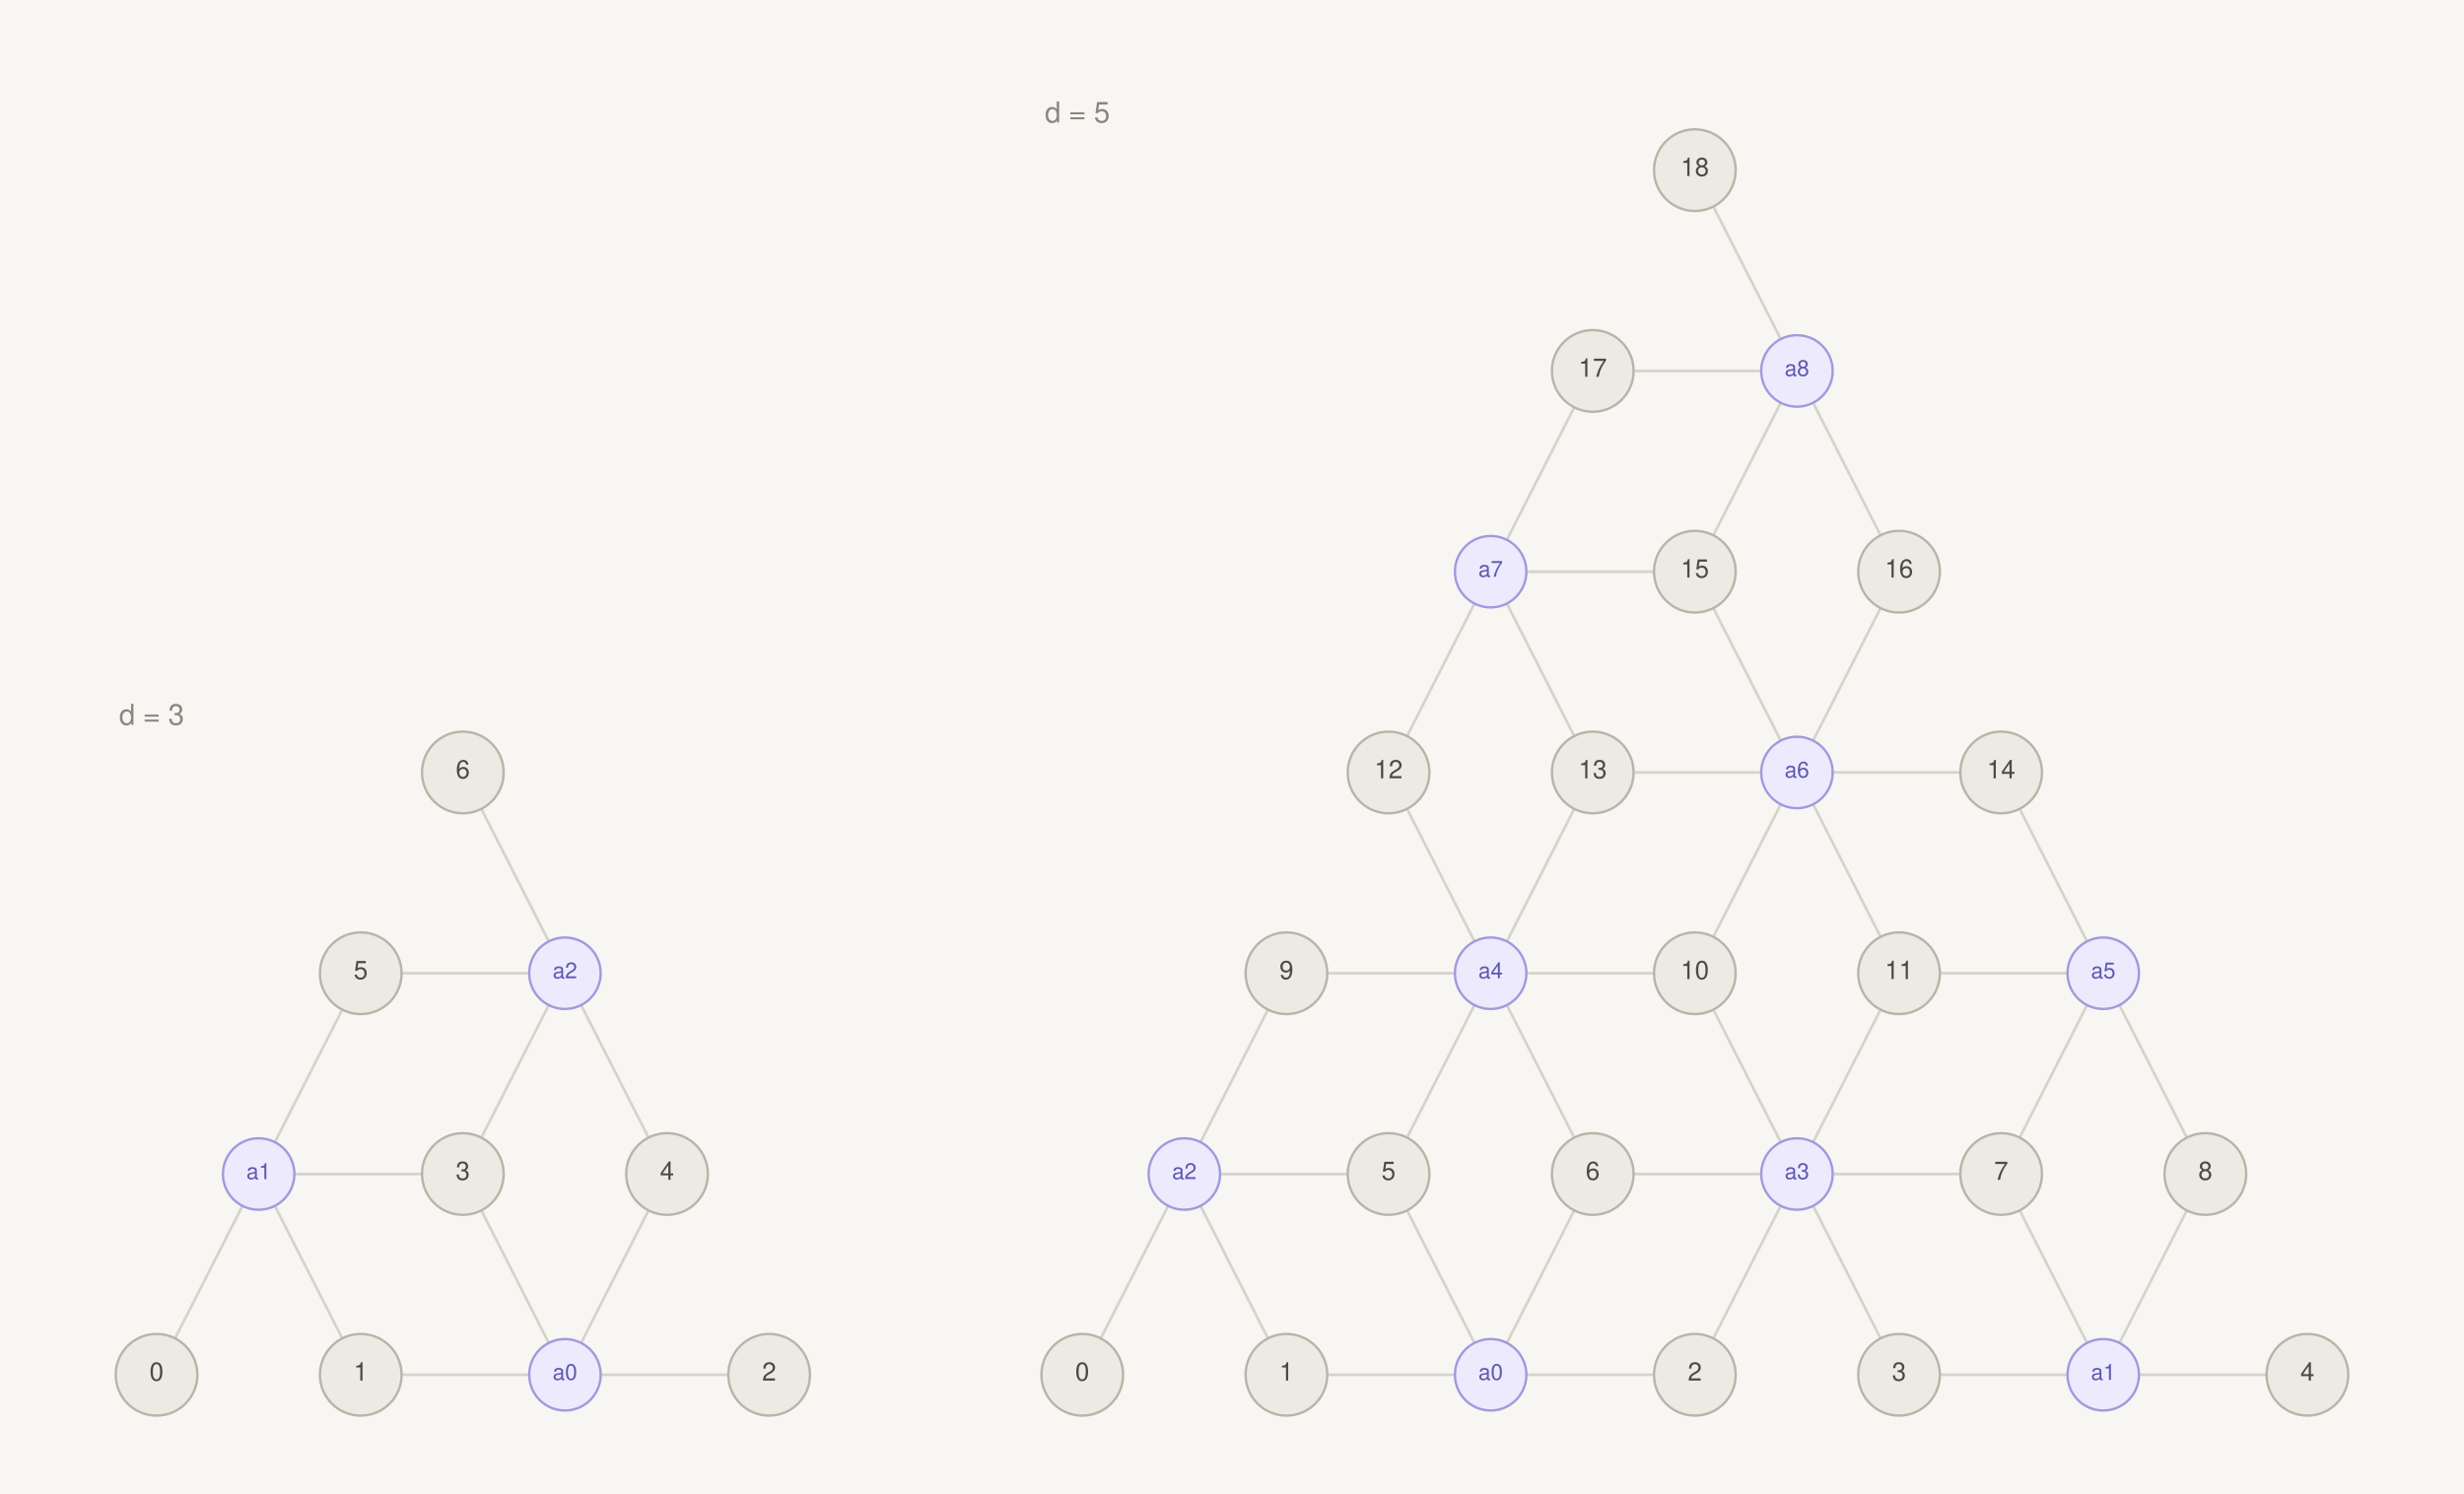
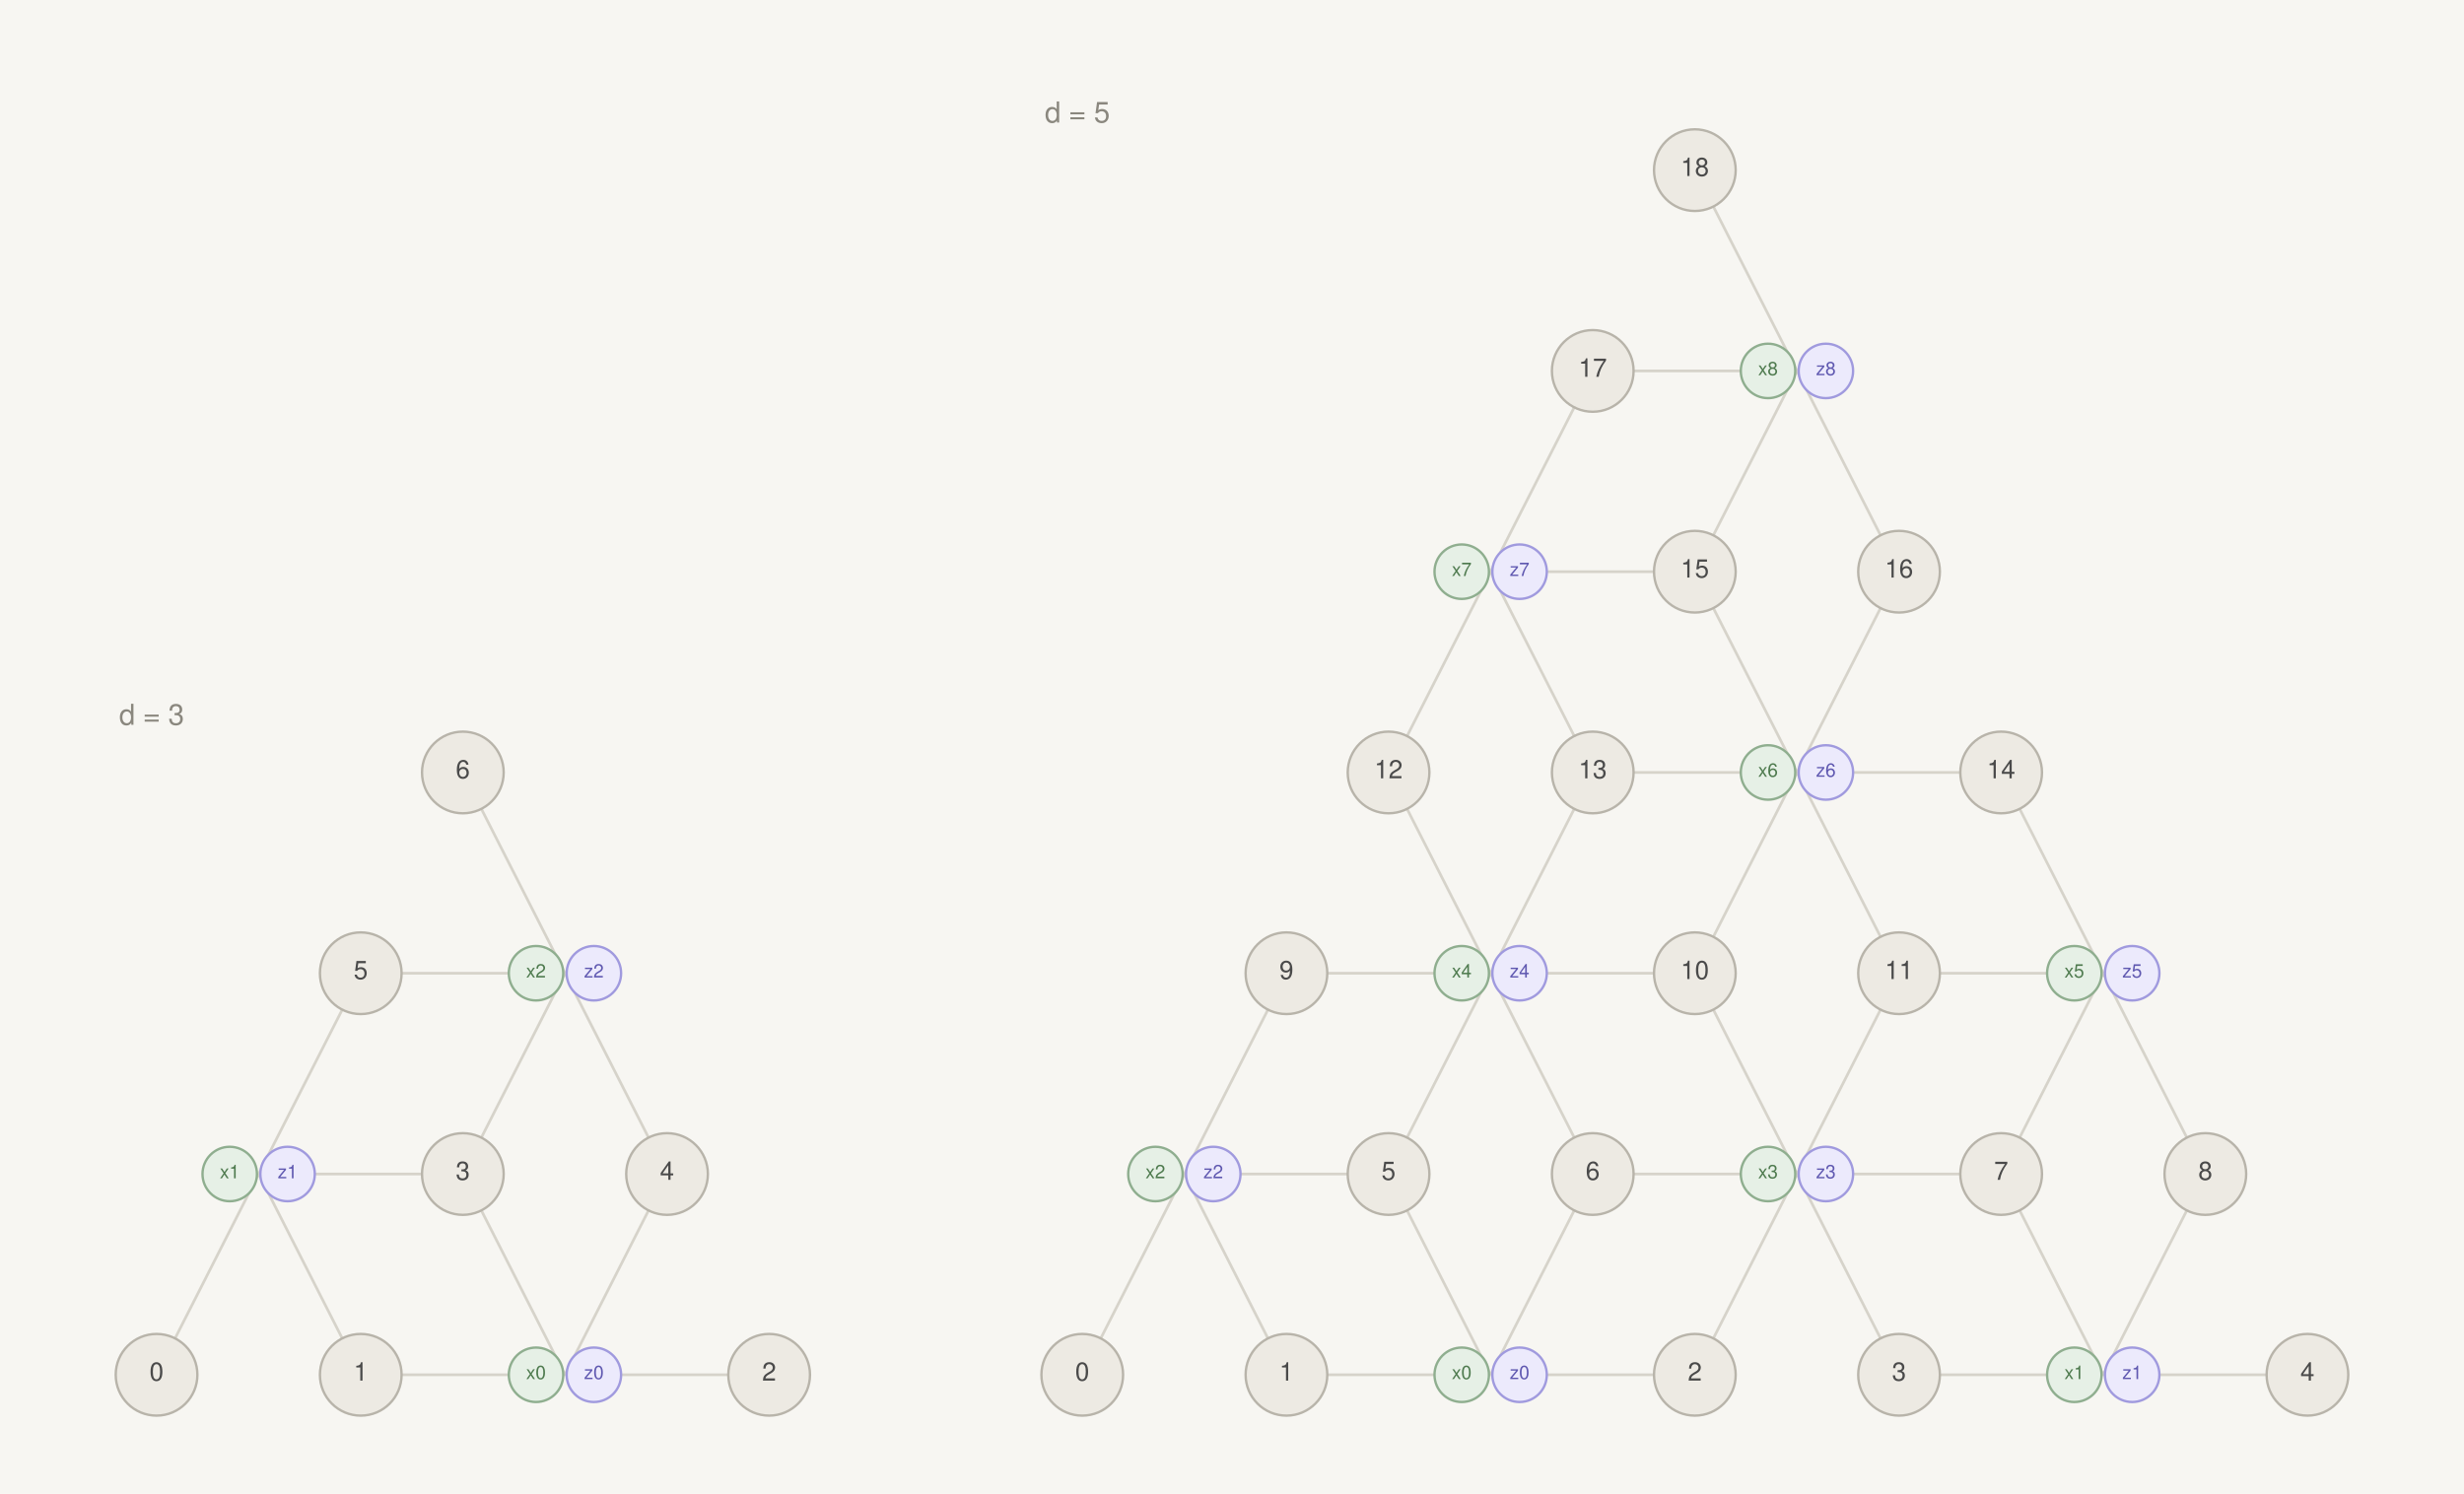
<svg xmlns="http://www.w3.org/2000/svg" width="1448" height="878" viewBox="0 0 1448 878" font-family="Helvetica, Arial, sans-serif">
  <rect width="1448" height="878" fill="#f7f6f2" />
  <text x="70.0" y="426.0" text-anchor="start" font-size="17" fill="#8a877e">d = 3</text>
  <g transform="translate(30,392)">
    <line x1="302.0" y1="416.0" x2="182.0" y2="416.0" stroke="#d6d3ca" stroke-width="1.6" />
    <line x1="302.0" y1="416.0" x2="422.0" y2="416.0" stroke="#d6d3ca" stroke-width="1.6" />
    <line x1="302.0" y1="416.0" x2="242.0" y2="298.0" stroke="#d6d3ca" stroke-width="1.6" />
    <line x1="302.0" y1="416.0" x2="362.0" y2="298.0" stroke="#d6d3ca" stroke-width="1.6" />
    <line x1="122.0" y1="298.0" x2="242.0" y2="298.0" stroke="#d6d3ca" stroke-width="1.6" />
    <line x1="122.0" y1="298.0" x2="62.0" y2="416.0" stroke="#d6d3ca" stroke-width="1.6" />
    <line x1="122.0" y1="298.0" x2="182.0" y2="416.0" stroke="#d6d3ca" stroke-width="1.6" />
    <line x1="122.0" y1="298.0" x2="182.0" y2="180.0" stroke="#d6d3ca" stroke-width="1.6" />
    <line x1="302.0" y1="180.0" x2="182.0" y2="180.0" stroke="#d6d3ca" stroke-width="1.6" />
    <line x1="302.0" y1="180.0" x2="242.0" y2="298.0" stroke="#d6d3ca" stroke-width="1.6" />
    <line x1="302.0" y1="180.0" x2="362.0" y2="298.0" stroke="#d6d3ca" stroke-width="1.6" />
    <line x1="302.0" y1="180.0" x2="242.0" y2="62.0" stroke="#d6d3ca" stroke-width="1.6" />
    <circle cx="62.0" cy="416.0" r="24" fill="#edeae3" stroke="#b8b4aa" stroke-width="1.4" />
    <text x="62.0" y="416.0" text-anchor="middle" dominant-baseline="central" font-size="15" fill="#4a4a4a">0</text>
    <circle cx="182.0" cy="416.0" r="24" fill="#edeae3" stroke="#b8b4aa" stroke-width="1.4" />
    <text x="182.0" y="416.0" text-anchor="middle" dominant-baseline="central" font-size="15" fill="#4a4a4a">1</text>
    <circle cx="422.0" cy="416.0" r="24" fill="#edeae3" stroke="#b8b4aa" stroke-width="1.4" />
    <text x="422.0" y="416.0" text-anchor="middle" dominant-baseline="central" font-size="15" fill="#4a4a4a">2</text>
    <circle cx="242.0" cy="298.0" r="24" fill="#edeae3" stroke="#b8b4aa" stroke-width="1.4" />
    <text x="242.0" y="298.0" text-anchor="middle" dominant-baseline="central" font-size="15" fill="#4a4a4a">3</text>
    <circle cx="362.0" cy="298.0" r="24" fill="#edeae3" stroke="#b8b4aa" stroke-width="1.4" />
    <text x="362.0" y="298.0" text-anchor="middle" dominant-baseline="central" font-size="15" fill="#4a4a4a">4</text>
    <circle cx="182.0" cy="180.0" r="24" fill="#edeae3" stroke="#b8b4aa" stroke-width="1.4" />
    <text x="182.0" y="180.0" text-anchor="middle" dominant-baseline="central" font-size="15" fill="#4a4a4a">5</text>
    <circle cx="242.0" cy="62.0" r="24" fill="#edeae3" stroke="#b8b4aa" stroke-width="1.4" />
    <text x="242.0" y="62.0" text-anchor="middle" dominant-baseline="central" font-size="15" fill="#4a4a4a">6</text>
-     <circle cx="302.0" cy="416.0" r="21" fill="#eceafc" stroke="#a09ade" stroke-width="1.4" />
-     <text x="302.0" y="416.0" text-anchor="middle" dominant-baseline="central" font-size="13" fill="#5f58b0">a0</text>
-     <circle cx="122.0" cy="298.0" r="21" fill="#eceafc" stroke="#a09ade" stroke-width="1.4" />
-     <text x="122.0" y="298.0" text-anchor="middle" dominant-baseline="central" font-size="13" fill="#5f58b0">a1</text>
-     <circle cx="302.0" cy="180.0" r="21" fill="#eceafc" stroke="#a09ade" stroke-width="1.4" />
-     <text x="302.0" y="180.0" text-anchor="middle" dominant-baseline="central" font-size="13" fill="#5f58b0">a2</text>
+     <circle cx="285.0" cy="416.0" r="16" fill="#e6f0e6" stroke="#8fae8f" stroke-width="1.4" />
+     <text x="285.0" y="416.0" text-anchor="middle" dominant-baseline="central" font-size="11" fill="#4e7a4e">x0</text>
+     <circle cx="319.0" cy="416.0" r="16" fill="#eceafc" stroke="#a09ade" stroke-width="1.4" />
+     <text x="319.0" y="416.0" text-anchor="middle" dominant-baseline="central" font-size="11" fill="#5f58b0">z0</text>
+     <circle cx="105.0" cy="298.0" r="16" fill="#e6f0e6" stroke="#8fae8f" stroke-width="1.4" />
+     <text x="105.0" y="298.0" text-anchor="middle" dominant-baseline="central" font-size="11" fill="#4e7a4e">x1</text>
+     <circle cx="139.0" cy="298.0" r="16" fill="#eceafc" stroke="#a09ade" stroke-width="1.4" />
+     <text x="139.0" y="298.0" text-anchor="middle" dominant-baseline="central" font-size="11" fill="#5f58b0">z1</text>
+     <circle cx="285.0" cy="180.0" r="16" fill="#e6f0e6" stroke="#8fae8f" stroke-width="1.4" />
+     <text x="285.0" y="180.0" text-anchor="middle" dominant-baseline="central" font-size="11" fill="#4e7a4e">x2</text>
+     <circle cx="319.0" cy="180.0" r="16" fill="#eceafc" stroke="#a09ade" stroke-width="1.4" />
+     <text x="319.0" y="180.0" text-anchor="middle" dominant-baseline="central" font-size="11" fill="#5f58b0">z2</text>
  </g>
  <text x="614.0" y="72.0" text-anchor="start" font-size="17" fill="#8a877e">d = 5</text>
  <g transform="translate(574,38)">
    <line x1="302.0" y1="770.0" x2="182.0" y2="770.0" stroke="#d6d3ca" stroke-width="1.6" />
    <line x1="302.0" y1="770.0" x2="422.0" y2="770.0" stroke="#d6d3ca" stroke-width="1.6" />
    <line x1="302.0" y1="770.0" x2="242.0" y2="652.0" stroke="#d6d3ca" stroke-width="1.6" />
    <line x1="302.0" y1="770.0" x2="362.0" y2="652.0" stroke="#d6d3ca" stroke-width="1.6" />
    <line x1="662.0" y1="770.0" x2="542.0" y2="770.0" stroke="#d6d3ca" stroke-width="1.6" />
    <line x1="662.0" y1="770.0" x2="782.0" y2="770.0" stroke="#d6d3ca" stroke-width="1.6" />
    <line x1="662.0" y1="770.0" x2="602.0" y2="652.0" stroke="#d6d3ca" stroke-width="1.6" />
    <line x1="662.0" y1="770.0" x2="722.0" y2="652.0" stroke="#d6d3ca" stroke-width="1.6" />
    <line x1="122.0" y1="652.0" x2="242.0" y2="652.0" stroke="#d6d3ca" stroke-width="1.6" />
    <line x1="122.0" y1="652.0" x2="62.0" y2="770.0" stroke="#d6d3ca" stroke-width="1.6" />
    <line x1="122.0" y1="652.0" x2="182.0" y2="770.0" stroke="#d6d3ca" stroke-width="1.6" />
    <line x1="122.0" y1="652.0" x2="182.0" y2="534.0" stroke="#d6d3ca" stroke-width="1.6" />
    <line x1="482.0" y1="652.0" x2="362.0" y2="652.0" stroke="#d6d3ca" stroke-width="1.6" />
    <line x1="482.0" y1="652.0" x2="602.0" y2="652.0" stroke="#d6d3ca" stroke-width="1.6" />
    <line x1="482.0" y1="652.0" x2="422.0" y2="770.0" stroke="#d6d3ca" stroke-width="1.6" />
    <line x1="482.0" y1="652.0" x2="542.0" y2="770.0" stroke="#d6d3ca" stroke-width="1.6" />
    <line x1="482.0" y1="652.0" x2="422.0" y2="534.0" stroke="#d6d3ca" stroke-width="1.6" />
    <line x1="482.0" y1="652.0" x2="542.0" y2="534.0" stroke="#d6d3ca" stroke-width="1.6" />
    <line x1="302.0" y1="534.0" x2="182.0" y2="534.0" stroke="#d6d3ca" stroke-width="1.6" />
    <line x1="302.0" y1="534.0" x2="422.0" y2="534.0" stroke="#d6d3ca" stroke-width="1.6" />
    <line x1="302.0" y1="534.0" x2="242.0" y2="652.0" stroke="#d6d3ca" stroke-width="1.6" />
    <line x1="302.0" y1="534.0" x2="362.0" y2="652.0" stroke="#d6d3ca" stroke-width="1.6" />
    <line x1="302.0" y1="534.0" x2="242.0" y2="416.0" stroke="#d6d3ca" stroke-width="1.6" />
    <line x1="302.0" y1="534.0" x2="362.0" y2="416.0" stroke="#d6d3ca" stroke-width="1.6" />
    <line x1="662.0" y1="534.0" x2="542.0" y2="534.0" stroke="#d6d3ca" stroke-width="1.6" />
    <line x1="662.0" y1="534.0" x2="602.0" y2="652.0" stroke="#d6d3ca" stroke-width="1.6" />
    <line x1="662.0" y1="534.0" x2="722.0" y2="652.0" stroke="#d6d3ca" stroke-width="1.6" />
    <line x1="662.0" y1="534.0" x2="602.0" y2="416.0" stroke="#d6d3ca" stroke-width="1.6" />
    <line x1="482.0" y1="416.0" x2="362.0" y2="416.0" stroke="#d6d3ca" stroke-width="1.6" />
    <line x1="482.0" y1="416.0" x2="602.0" y2="416.0" stroke="#d6d3ca" stroke-width="1.6" />
    <line x1="482.0" y1="416.0" x2="422.0" y2="534.0" stroke="#d6d3ca" stroke-width="1.6" />
    <line x1="482.0" y1="416.0" x2="542.0" y2="534.0" stroke="#d6d3ca" stroke-width="1.6" />
    <line x1="482.0" y1="416.0" x2="422.0" y2="298.0" stroke="#d6d3ca" stroke-width="1.6" />
    <line x1="482.0" y1="416.0" x2="542.0" y2="298.0" stroke="#d6d3ca" stroke-width="1.6" />
    <line x1="302.0" y1="298.0" x2="422.0" y2="298.0" stroke="#d6d3ca" stroke-width="1.6" />
    <line x1="302.0" y1="298.0" x2="242.0" y2="416.0" stroke="#d6d3ca" stroke-width="1.6" />
    <line x1="302.0" y1="298.0" x2="362.0" y2="416.0" stroke="#d6d3ca" stroke-width="1.6" />
    <line x1="302.0" y1="298.0" x2="362.0" y2="180.0" stroke="#d6d3ca" stroke-width="1.6" />
    <line x1="482.0" y1="180.0" x2="362.0" y2="180.0" stroke="#d6d3ca" stroke-width="1.6" />
    <line x1="482.0" y1="180.0" x2="422.0" y2="298.0" stroke="#d6d3ca" stroke-width="1.6" />
    <line x1="482.0" y1="180.0" x2="542.0" y2="298.0" stroke="#d6d3ca" stroke-width="1.6" />
    <line x1="482.0" y1="180.0" x2="422.0" y2="62.0" stroke="#d6d3ca" stroke-width="1.6" />
    <circle cx="62.0" cy="770.0" r="24" fill="#edeae3" stroke="#b8b4aa" stroke-width="1.4" />
    <text x="62.0" y="770.0" text-anchor="middle" dominant-baseline="central" font-size="15" fill="#4a4a4a">0</text>
    <circle cx="182.0" cy="770.0" r="24" fill="#edeae3" stroke="#b8b4aa" stroke-width="1.4" />
    <text x="182.0" y="770.0" text-anchor="middle" dominant-baseline="central" font-size="15" fill="#4a4a4a">1</text>
    <circle cx="422.0" cy="770.0" r="24" fill="#edeae3" stroke="#b8b4aa" stroke-width="1.4" />
    <text x="422.0" y="770.0" text-anchor="middle" dominant-baseline="central" font-size="15" fill="#4a4a4a">2</text>
    <circle cx="542.0" cy="770.0" r="24" fill="#edeae3" stroke="#b8b4aa" stroke-width="1.4" />
    <text x="542.0" y="770.0" text-anchor="middle" dominant-baseline="central" font-size="15" fill="#4a4a4a">3</text>
    <circle cx="782.0" cy="770.0" r="24" fill="#edeae3" stroke="#b8b4aa" stroke-width="1.4" />
    <text x="782.0" y="770.0" text-anchor="middle" dominant-baseline="central" font-size="15" fill="#4a4a4a">4</text>
    <circle cx="242.0" cy="652.0" r="24" fill="#edeae3" stroke="#b8b4aa" stroke-width="1.4" />
    <text x="242.0" y="652.0" text-anchor="middle" dominant-baseline="central" font-size="15" fill="#4a4a4a">5</text>
    <circle cx="362.0" cy="652.0" r="24" fill="#edeae3" stroke="#b8b4aa" stroke-width="1.4" />
    <text x="362.0" y="652.0" text-anchor="middle" dominant-baseline="central" font-size="15" fill="#4a4a4a">6</text>
    <circle cx="602.0" cy="652.0" r="24" fill="#edeae3" stroke="#b8b4aa" stroke-width="1.4" />
    <text x="602.0" y="652.0" text-anchor="middle" dominant-baseline="central" font-size="15" fill="#4a4a4a">7</text>
    <circle cx="722.0" cy="652.0" r="24" fill="#edeae3" stroke="#b8b4aa" stroke-width="1.4" />
    <text x="722.0" y="652.0" text-anchor="middle" dominant-baseline="central" font-size="15" fill="#4a4a4a">8</text>
    <circle cx="182.0" cy="534.0" r="24" fill="#edeae3" stroke="#b8b4aa" stroke-width="1.4" />
    <text x="182.0" y="534.0" text-anchor="middle" dominant-baseline="central" font-size="15" fill="#4a4a4a">9</text>
    <circle cx="422.0" cy="534.0" r="24" fill="#edeae3" stroke="#b8b4aa" stroke-width="1.4" />
    <text x="422.0" y="534.0" text-anchor="middle" dominant-baseline="central" font-size="15" fill="#4a4a4a">10</text>
    <circle cx="542.0" cy="534.0" r="24" fill="#edeae3" stroke="#b8b4aa" stroke-width="1.4" />
    <text x="542.0" y="534.0" text-anchor="middle" dominant-baseline="central" font-size="15" fill="#4a4a4a">11</text>
    <circle cx="242.0" cy="416.0" r="24" fill="#edeae3" stroke="#b8b4aa" stroke-width="1.4" />
    <text x="242.0" y="416.0" text-anchor="middle" dominant-baseline="central" font-size="15" fill="#4a4a4a">12</text>
    <circle cx="362.0" cy="416.0" r="24" fill="#edeae3" stroke="#b8b4aa" stroke-width="1.4" />
    <text x="362.0" y="416.0" text-anchor="middle" dominant-baseline="central" font-size="15" fill="#4a4a4a">13</text>
    <circle cx="602.0" cy="416.0" r="24" fill="#edeae3" stroke="#b8b4aa" stroke-width="1.4" />
    <text x="602.0" y="416.0" text-anchor="middle" dominant-baseline="central" font-size="15" fill="#4a4a4a">14</text>
    <circle cx="422.0" cy="298.0" r="24" fill="#edeae3" stroke="#b8b4aa" stroke-width="1.4" />
    <text x="422.0" y="298.0" text-anchor="middle" dominant-baseline="central" font-size="15" fill="#4a4a4a">15</text>
    <circle cx="542.0" cy="298.0" r="24" fill="#edeae3" stroke="#b8b4aa" stroke-width="1.4" />
    <text x="542.0" y="298.0" text-anchor="middle" dominant-baseline="central" font-size="15" fill="#4a4a4a">16</text>
    <circle cx="362.0" cy="180.0" r="24" fill="#edeae3" stroke="#b8b4aa" stroke-width="1.4" />
    <text x="362.0" y="180.0" text-anchor="middle" dominant-baseline="central" font-size="15" fill="#4a4a4a">17</text>
    <circle cx="422.0" cy="62.0" r="24" fill="#edeae3" stroke="#b8b4aa" stroke-width="1.4" />
    <text x="422.0" y="62.0" text-anchor="middle" dominant-baseline="central" font-size="15" fill="#4a4a4a">18</text>
-     <circle cx="302.0" cy="770.0" r="21" fill="#eceafc" stroke="#a09ade" stroke-width="1.4" />
-     <text x="302.0" y="770.0" text-anchor="middle" dominant-baseline="central" font-size="13" fill="#5f58b0">a0</text>
-     <circle cx="662.0" cy="770.0" r="21" fill="#eceafc" stroke="#a09ade" stroke-width="1.4" />
-     <text x="662.0" y="770.0" text-anchor="middle" dominant-baseline="central" font-size="13" fill="#5f58b0">a1</text>
-     <circle cx="122.0" cy="652.0" r="21" fill="#eceafc" stroke="#a09ade" stroke-width="1.4" />
-     <text x="122.0" y="652.0" text-anchor="middle" dominant-baseline="central" font-size="13" fill="#5f58b0">a2</text>
-     <circle cx="482.0" cy="652.0" r="21" fill="#eceafc" stroke="#a09ade" stroke-width="1.4" />
-     <text x="482.0" y="652.0" text-anchor="middle" dominant-baseline="central" font-size="13" fill="#5f58b0">a3</text>
-     <circle cx="302.0" cy="534.0" r="21" fill="#eceafc" stroke="#a09ade" stroke-width="1.4" />
-     <text x="302.0" y="534.0" text-anchor="middle" dominant-baseline="central" font-size="13" fill="#5f58b0">a4</text>
-     <circle cx="662.0" cy="534.0" r="21" fill="#eceafc" stroke="#a09ade" stroke-width="1.4" />
-     <text x="662.0" y="534.0" text-anchor="middle" dominant-baseline="central" font-size="13" fill="#5f58b0">a5</text>
-     <circle cx="482.0" cy="416.0" r="21" fill="#eceafc" stroke="#a09ade" stroke-width="1.4" />
-     <text x="482.0" y="416.0" text-anchor="middle" dominant-baseline="central" font-size="13" fill="#5f58b0">a6</text>
-     <circle cx="302.0" cy="298.0" r="21" fill="#eceafc" stroke="#a09ade" stroke-width="1.4" />
-     <text x="302.0" y="298.0" text-anchor="middle" dominant-baseline="central" font-size="13" fill="#5f58b0">a7</text>
-     <circle cx="482.0" cy="180.0" r="21" fill="#eceafc" stroke="#a09ade" stroke-width="1.4" />
-     <text x="482.0" y="180.0" text-anchor="middle" dominant-baseline="central" font-size="13" fill="#5f58b0">a8</text>
+     <circle cx="285.0" cy="770.0" r="16" fill="#e6f0e6" stroke="#8fae8f" stroke-width="1.4" />
+     <text x="285.0" y="770.0" text-anchor="middle" dominant-baseline="central" font-size="11" fill="#4e7a4e">x0</text>
+     <circle cx="319.0" cy="770.0" r="16" fill="#eceafc" stroke="#a09ade" stroke-width="1.4" />
+     <text x="319.0" y="770.0" text-anchor="middle" dominant-baseline="central" font-size="11" fill="#5f58b0">z0</text>
+     <circle cx="645.0" cy="770.0" r="16" fill="#e6f0e6" stroke="#8fae8f" stroke-width="1.4" />
+     <text x="645.0" y="770.0" text-anchor="middle" dominant-baseline="central" font-size="11" fill="#4e7a4e">x1</text>
+     <circle cx="679.0" cy="770.0" r="16" fill="#eceafc" stroke="#a09ade" stroke-width="1.4" />
+     <text x="679.0" y="770.0" text-anchor="middle" dominant-baseline="central" font-size="11" fill="#5f58b0">z1</text>
+     <circle cx="105.0" cy="652.0" r="16" fill="#e6f0e6" stroke="#8fae8f" stroke-width="1.4" />
+     <text x="105.0" y="652.0" text-anchor="middle" dominant-baseline="central" font-size="11" fill="#4e7a4e">x2</text>
+     <circle cx="139.0" cy="652.0" r="16" fill="#eceafc" stroke="#a09ade" stroke-width="1.4" />
+     <text x="139.0" y="652.0" text-anchor="middle" dominant-baseline="central" font-size="11" fill="#5f58b0">z2</text>
+     <circle cx="465.0" cy="652.0" r="16" fill="#e6f0e6" stroke="#8fae8f" stroke-width="1.4" />
+     <text x="465.0" y="652.0" text-anchor="middle" dominant-baseline="central" font-size="11" fill="#4e7a4e">x3</text>
+     <circle cx="499.0" cy="652.0" r="16" fill="#eceafc" stroke="#a09ade" stroke-width="1.4" />
+     <text x="499.0" y="652.0" text-anchor="middle" dominant-baseline="central" font-size="11" fill="#5f58b0">z3</text>
+     <circle cx="285.0" cy="534.0" r="16" fill="#e6f0e6" stroke="#8fae8f" stroke-width="1.4" />
+     <text x="285.0" y="534.0" text-anchor="middle" dominant-baseline="central" font-size="11" fill="#4e7a4e">x4</text>
+     <circle cx="319.0" cy="534.0" r="16" fill="#eceafc" stroke="#a09ade" stroke-width="1.4" />
+     <text x="319.0" y="534.0" text-anchor="middle" dominant-baseline="central" font-size="11" fill="#5f58b0">z4</text>
+     <circle cx="645.0" cy="534.0" r="16" fill="#e6f0e6" stroke="#8fae8f" stroke-width="1.4" />
+     <text x="645.0" y="534.0" text-anchor="middle" dominant-baseline="central" font-size="11" fill="#4e7a4e">x5</text>
+     <circle cx="679.0" cy="534.0" r="16" fill="#eceafc" stroke="#a09ade" stroke-width="1.4" />
+     <text x="679.0" y="534.0" text-anchor="middle" dominant-baseline="central" font-size="11" fill="#5f58b0">z5</text>
+     <circle cx="465.0" cy="416.0" r="16" fill="#e6f0e6" stroke="#8fae8f" stroke-width="1.4" />
+     <text x="465.0" y="416.0" text-anchor="middle" dominant-baseline="central" font-size="11" fill="#4e7a4e">x6</text>
+     <circle cx="499.0" cy="416.0" r="16" fill="#eceafc" stroke="#a09ade" stroke-width="1.4" />
+     <text x="499.0" y="416.0" text-anchor="middle" dominant-baseline="central" font-size="11" fill="#5f58b0">z6</text>
+     <circle cx="285.0" cy="298.0" r="16" fill="#e6f0e6" stroke="#8fae8f" stroke-width="1.4" />
+     <text x="285.0" y="298.0" text-anchor="middle" dominant-baseline="central" font-size="11" fill="#4e7a4e">x7</text>
+     <circle cx="319.0" cy="298.0" r="16" fill="#eceafc" stroke="#a09ade" stroke-width="1.4" />
+     <text x="319.0" y="298.0" text-anchor="middle" dominant-baseline="central" font-size="11" fill="#5f58b0">z7</text>
+     <circle cx="465.0" cy="180.0" r="16" fill="#e6f0e6" stroke="#8fae8f" stroke-width="1.4" />
+     <text x="465.0" y="180.0" text-anchor="middle" dominant-baseline="central" font-size="11" fill="#4e7a4e">x8</text>
+     <circle cx="499.0" cy="180.0" r="16" fill="#eceafc" stroke="#a09ade" stroke-width="1.4" />
+     <text x="499.0" y="180.0" text-anchor="middle" dominant-baseline="central" font-size="11" fill="#5f58b0">z8</text>
  </g>
</svg>
